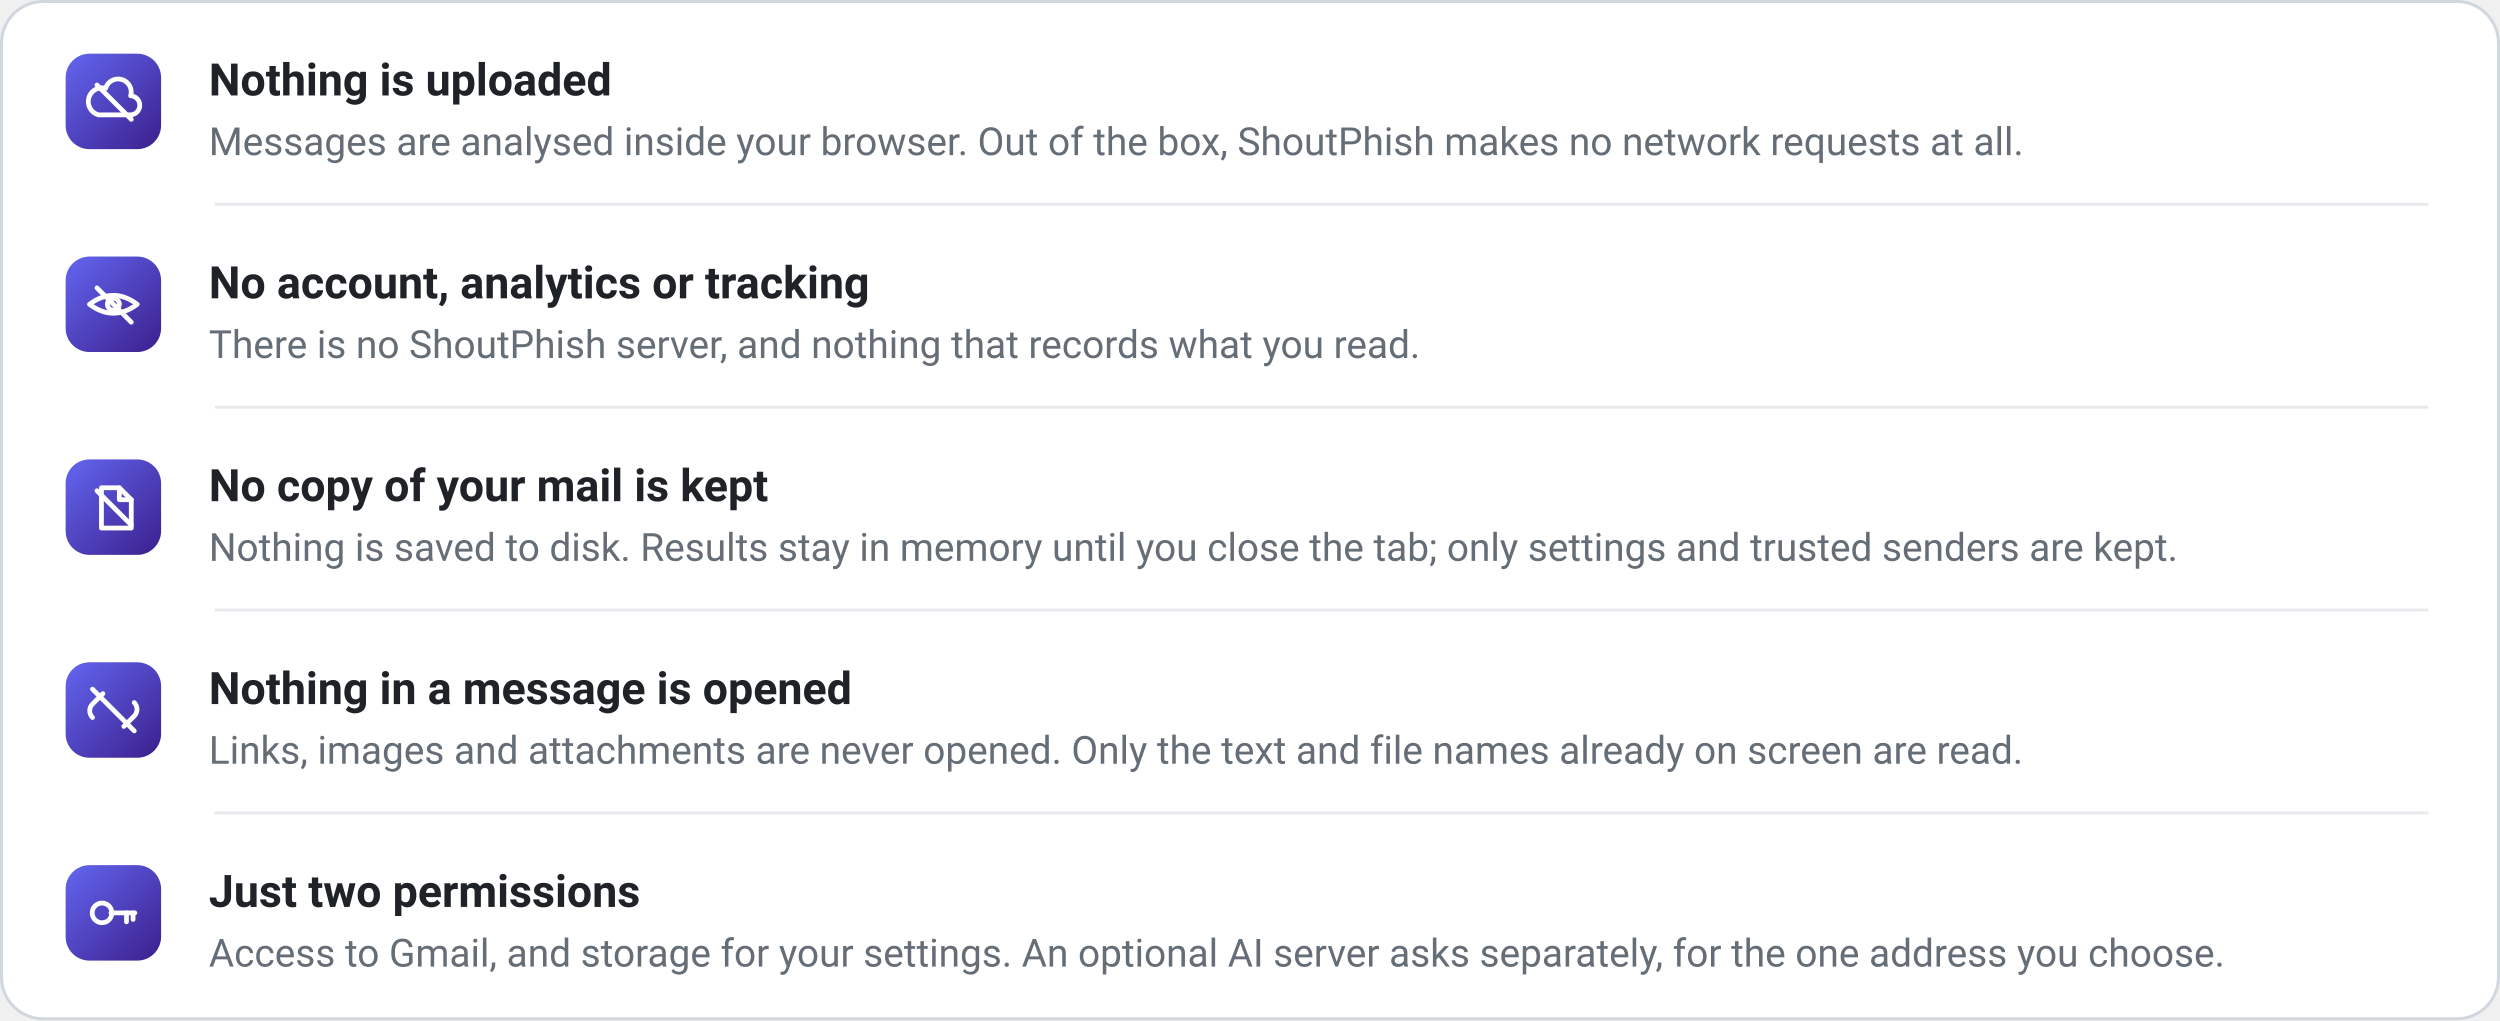
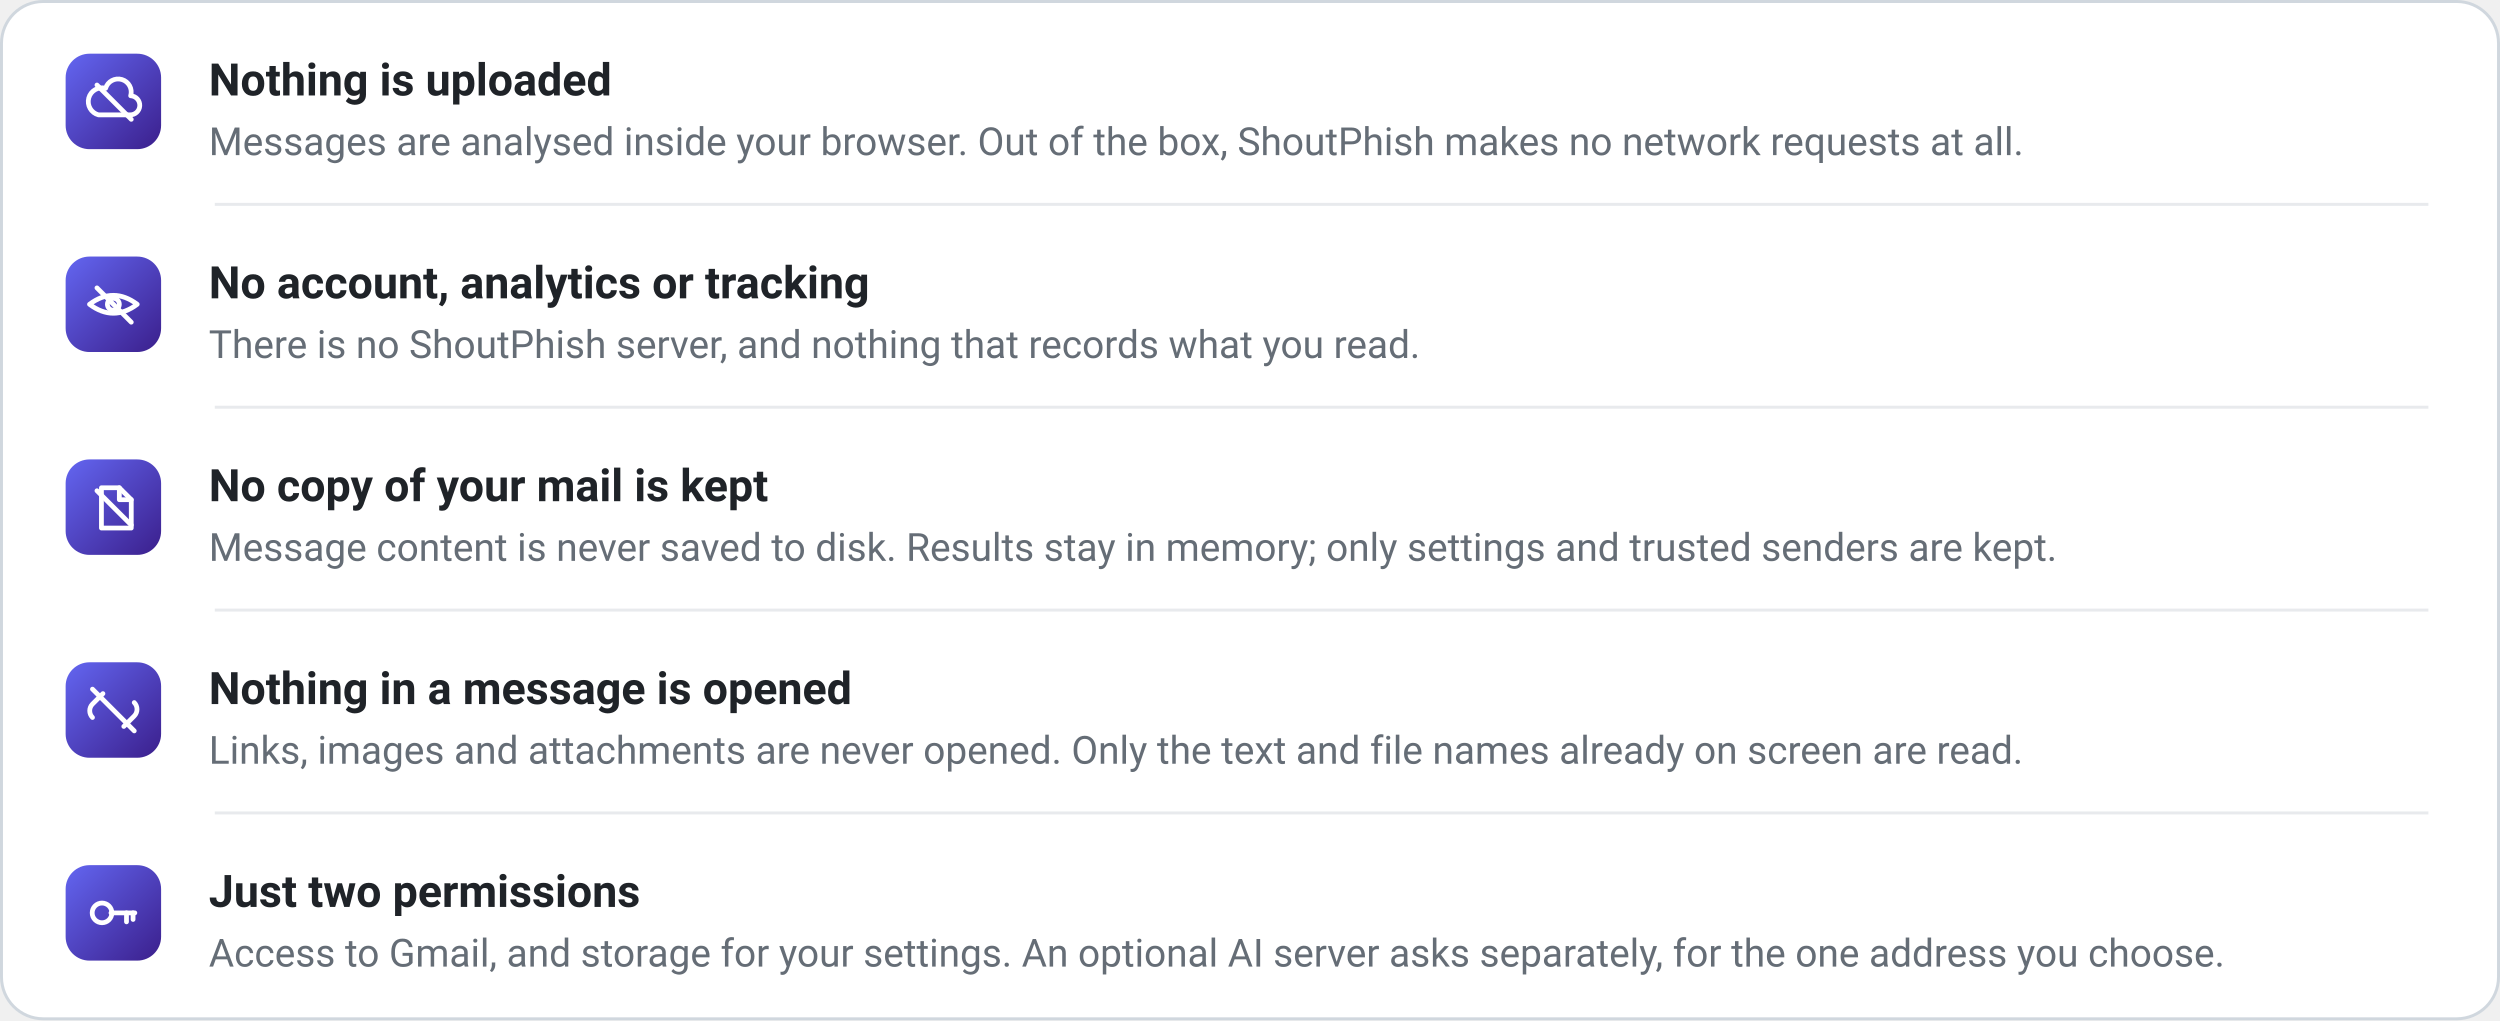
<svg xmlns="http://www.w3.org/2000/svg" viewBox="0 0 838 342" width="838" height="342" role="img" aria-labelledby="privacy-title privacy-desc">
  <style>
    text { font-family: -apple-system, BlinkMacSystemFont, "Segoe UI", Roboto, Arial, sans-serif; }
    .box { fill: #ffffff; stroke: #d0d7de; }
    .rule { stroke: #e8eaed; }
    .t { fill: #1f2328; font-weight: 600; }
    .s { fill: #656d76; }
    .icon { fill: none; stroke: #ffffff; stroke-width: 1.6; stroke-linecap: round; stroke-linejoin: round; }

    @media (prefers-color-scheme: dark) {
      .box { fill: #161b22; stroke: #30363d; }
      .rule { stroke: #30363d; }
      .t { fill: #e6edf3; }
      .s { fill: #9198a1; }
    }
  </style>
  <defs>
    <linearGradient id="tile" x1="0" y1="0" x2="1" y2="1">
      <stop offset="0" stop-color="#6366f1" />
      <stop offset="1" stop-color="#3b1f8c" />
    </linearGradient>
  </defs>
  <rect class="box" x="0.5" y="0.5" width="837" height="341" rx="14" />
  <g>
    <line class="rule" x1="72" y1="68.5" x2="814" y2="68.5" />
    <line class="rule" x1="72" y1="136.5" x2="814" y2="136.5" />
    <line class="rule" x1="72" y1="204.5" x2="814" y2="204.5" />
    <line class="rule" x1="72" y1="272.5" x2="814" y2="272.5" />
  </g>
  <g transform="translate(0 0)">
    <rect x="22" y="18" width="32" height="32" rx="8" fill="url(#tile)" />
    <g class="icon" transform="translate(28 24)">
      <path d="M5 14.5 h10.5 a3.2 3.2 0 0 0 .3-6.4 A4.3 4.3 0 0 0 7.4 5.6 A3.1 3.1 0 0 0 5 14.5 z" />
      <path d="M4.5 4.5 L16 16" />
    </g>
    <text class="t" x="70" y="32" font-size="15">Nothing is uploaded</text>
    <text class="s" x="70" y="52" font-size="13">Messages are analysed inside your browser. Out of the box, ShoutPhish makes no network requests at all.</text>
  </g>
  <g transform="translate(0 68)">
    <rect x="22" y="18" width="32" height="32" rx="8" fill="url(#tile)" />
    <g class="icon" transform="translate(28 24)">
      <path d="M2 10 Q10 4 18 10 Q10 16 2 10 z" />
      <circle cx="10" cy="10" r="2" />
      <path d="M4.5 4.5 L16 16" />
    </g>
    <text class="t" x="70" y="32" font-size="15">No account, analytics or tracking</text>
    <text class="s" x="70" y="52" font-size="13">There is no ShoutPhish server, and nothing that records what you read.</text>
  </g>
  <g transform="translate(0 136)">
    <rect x="22" y="18" width="32" height="32" rx="8" fill="url(#tile)" />
    <g class="icon" transform="translate(28 24)">
      <path d="M6 3.5 h6 l4 4 v9.5 h-10 z" />
      <path d="M12 3.5 v4 h4" />
      <path d="M4.5 4.5 L16 16" />
    </g>
    <text class="t" x="70" y="32" font-size="15">No copy of your mail is kept</text>
-     <text class="s" x="70" y="52" font-size="13">Nothing is saved to disk. Results stay in memory until you close the tab; only settings and trusted senders are kept.</text>
+     <text class="s" x="70" y="52" font-size="13">Message content is never saved to disk. Results stay in memory; only settings and trusted senders are kept.</text>
  </g>
  <g transform="translate(0 204)">
    <rect x="22" y="18" width="32" height="32" rx="8" fill="url(#tile)" />
    <g class="icon" transform="translate(28 24)">
      <path d="M3 12.5 a3.2 3.2 0 0 1 0-4.5 L6.5 4.5" />
      <path d="M17 7.5 a3.2 3.2 0 0 1 0 4.5 L13.5 15.5" />
      <path d="M3 3 L17 17" />
    </g>
    <text class="t" x="70" y="32" font-size="15">Nothing in a message is opened</text>
    <text class="s" x="70" y="52" font-size="13">Links, images and attachments are never opened. Only the text and file names already on screen are read.</text>
  </g>
  <g transform="translate(0 272)">
    <rect x="22" y="18" width="32" height="32" rx="8" fill="url(#tile)" />
    <g class="icon" transform="translate(28 24)">
      <circle cx="6.2" cy="10" r="3.3" />
      <path d="M9.2 10 H17.2" />
      <path d="M14.4 10 v3" />
      <path d="M16.6 10 v2.2" />
    </g>
    <text class="t" x="70" y="32" font-size="15">Just two permissions</text>
    <text class="s" x="70" y="52" font-size="13">Access to Gmail, and storage for your settings. An optional AI server asks separately, for the one address you choose.</text>
  </g>
</svg>
